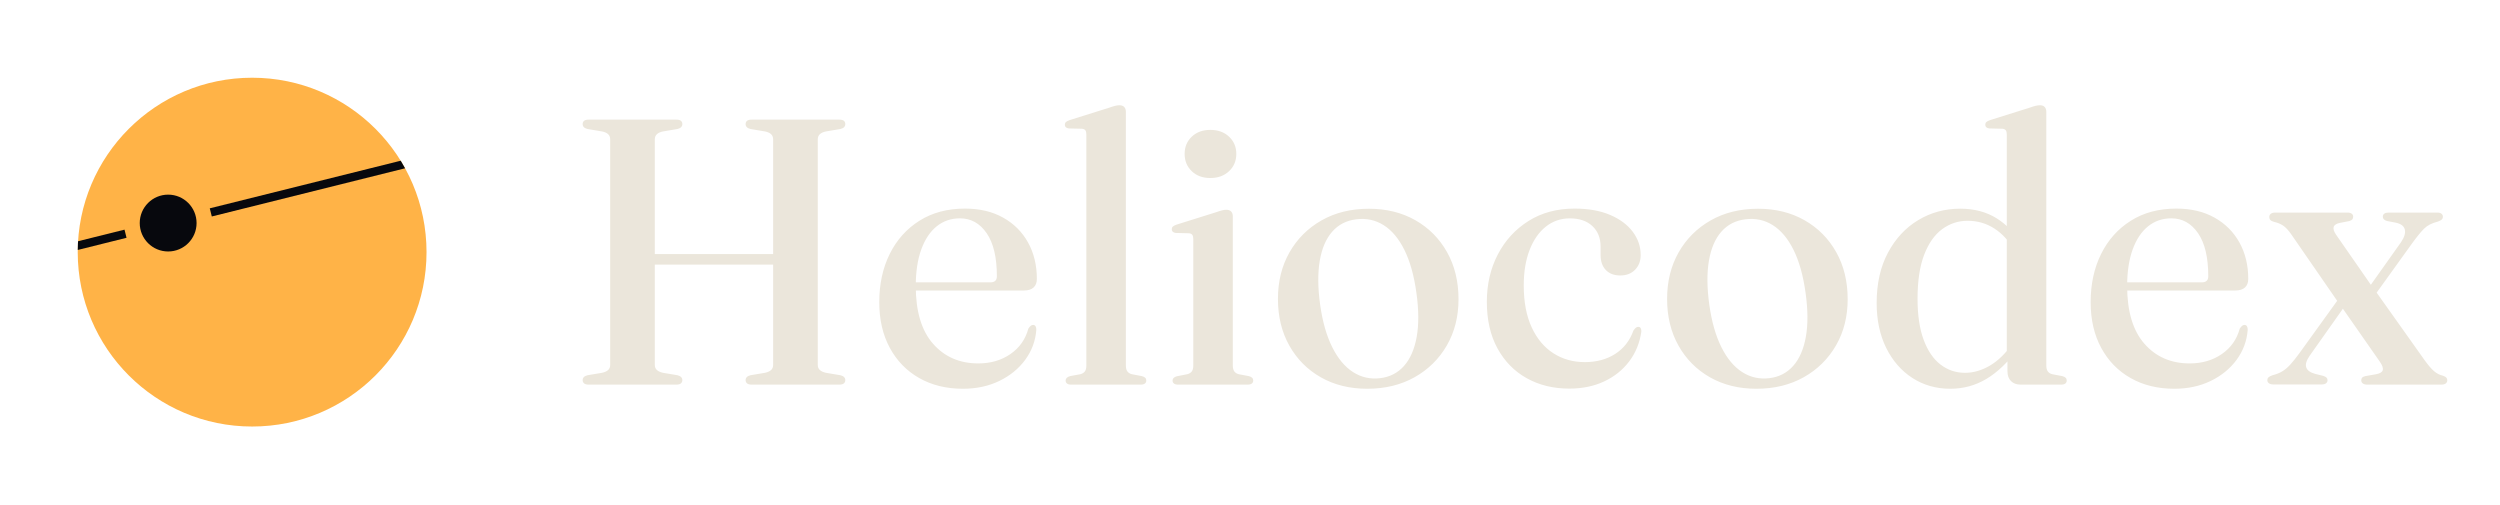
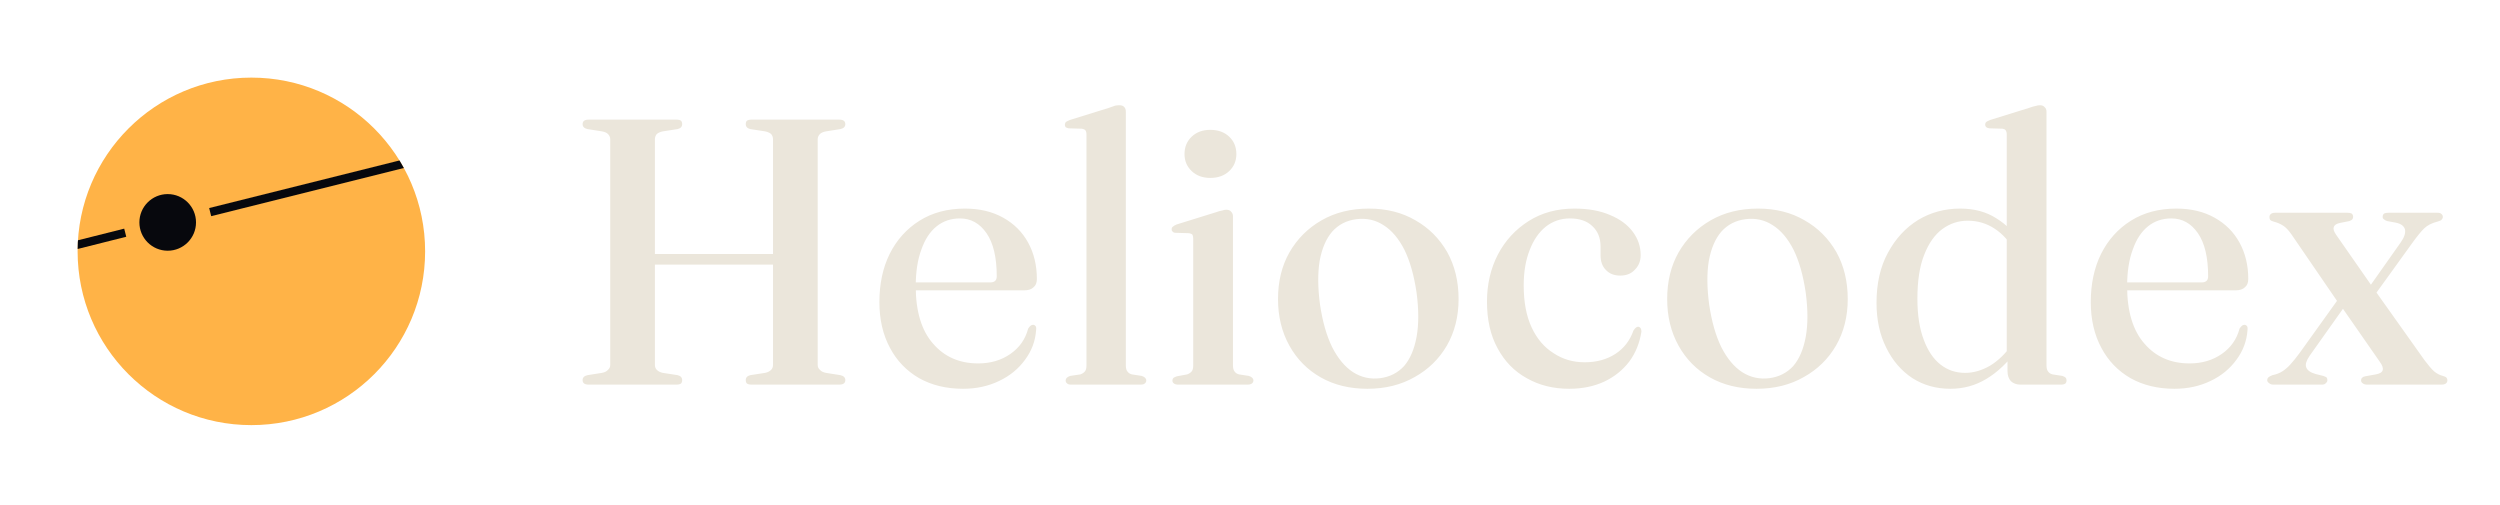
<svg xmlns="http://www.w3.org/2000/svg" viewBox="0 0 660.4 133.2">
-   <g transform="translate(12 12) scale(1.7063)">
+   <g transform="translate(12 12) scale(1.7)">
    <circle cx="32" cy="32" r="27" fill="#ffb347" />
    <defs>
      <clipPath id="lk">
        <circle cx="32" cy="32" r="27" />
      </clipPath>
    </defs>
    <g clip-path="url(#lk)" stroke="#07080d" stroke-width="1.3">
-       <line x1="-19.81" y1="37.18" x2="12.40" y2="29.15" />
-       <line x1="25.60" y1="25.85" x2="77.22" y2="12.98" />
+       <line x1="-19.8" y1="37.2" x2="12.4" y2="29.1" />
+       <line x1="25.6" y1="25.9" x2="77.2" y2="13" />
    </g>
    <circle cx="19" cy="27.5" r="4.4" fill="#07080d" />
  </g>
-   <path transform="translate(149.20 101.60)" fill="#ebe6db" d="M17.511 -34.491H59.422V-31.709H17.511ZM23.776 -5.201Q23.776 -4.353 24.331 -3.851Q24.886 -3.348 25.945 -3.118L29.762 -2.478Q31.047 -2.153 31.047 -1.18Q31.047 -0.649 30.67 -0.324Q30.293 0.0 29.463 0.0H6.298Q5.484 0.0 5.099 -0.324Q4.714 -0.649 4.714 -1.18Q4.714 -2.153 6 -2.478L9.817 -3.118Q10.898 -3.348 11.442 -3.851Q11.985 -4.353 11.985 -5.201V-64.799Q11.985 -65.647 11.442 -66.156Q10.898 -66.665 9.817 -66.882L6 -67.522Q4.714 -67.84 4.714 -68.829Q4.714 -69.381 5.099 -69.69Q5.484 -70.0 6.298 -70.0H29.463Q30.293 -70.0 30.67 -69.69Q31.047 -69.381 31.047 -68.829Q31.047 -67.84 29.762 -67.522L25.945 -66.882Q24.886 -66.665 24.331 -66.156Q23.776 -65.647 23.776 -64.799ZM66.823 -5.201Q66.823 -4.353 67.378 -3.851Q67.933 -3.348 68.991 -3.118L72.808 -2.478Q74.094 -2.153 74.094 -1.18Q74.094 -0.649 73.717 -0.324Q73.339 0.0 72.51 0.0H49.345Q48.53 0.0 48.146 -0.324Q47.761 -0.649 47.761 -1.18Q47.761 -2.153 49.047 -2.478L52.864 -3.118Q53.944 -3.348 54.488 -3.851Q55.032 -4.353 55.032 -5.201V-64.799Q55.032 -65.647 54.488 -66.156Q53.944 -66.665 52.864 -66.882L49.047 -67.522Q47.761 -67.84 47.761 -68.829Q47.761 -69.381 48.146 -69.69Q48.53 -70.0 49.345 -70.0H72.51Q73.339 -70.0 73.717 -69.69Q74.094 -69.381 74.094 -68.829Q74.094 -67.84 72.808 -67.522L68.991 -66.882Q67.933 -66.665 67.378 -66.156Q66.823 -65.647 66.823 -64.799ZM124.697 -27.914Q124.697 -26.448 123.826 -25.654Q122.955 -24.86 121.278 -24.86H89.902V-27.013H112.42Q114.135 -27.013 114.135 -28.615Q114.135 -36.086 111.434 -40.004Q108.733 -43.923 104.39 -43.923Q100.843 -43.923 98.225 -41.805Q95.607 -39.687 94.157 -35.684Q92.708 -31.681 92.708 -26.05Q92.708 -15.975 97.278 -10.786Q101.849 -5.598 109.221 -5.598Q114.144 -5.598 117.729 -8.084Q121.313 -10.569 122.45 -14.795Q122.833 -15.355 123.115 -15.562Q123.397 -15.77 123.704 -15.77Q124.145 -15.77 124.361 -15.398Q124.578 -15.026 124.55 -14.44Q124.217 -10.095 121.63 -6.566Q119.043 -3.038 114.784 -0.972Q110.526 1.094 105.153 1.094Q98.604 1.094 93.625 -1.731Q88.646 -4.556 85.856 -9.704Q83.067 -14.852 83.067 -21.777Q83.067 -28.959 85.836 -34.53Q88.606 -40.102 93.694 -43.3Q98.782 -46.499 105.709 -46.499Q111.532 -46.499 115.792 -44.111Q120.052 -41.723 122.374 -37.533Q124.697 -33.344 124.697 -27.914ZM148.211 -72.075V-5.059Q148.211 -4.024 148.61 -3.482Q149.01 -2.939 149.82 -2.741L152.409 -2.251Q153.04 -2.093 153.322 -1.805Q153.604 -1.516 153.604 -1.077Q153.604 -0.59 153.243 -0.295Q152.882 0.0 152.128 0.0H133.713Q133.011 0.0 132.652 -0.295Q132.293 -0.59 132.293 -1.077Q132.293 -1.488 132.594 -1.79Q132.895 -2.091 133.537 -2.262L136.16 -2.741Q136.98 -2.954 137.374 -3.482Q137.769 -4.009 137.769 -5.018V-66.078Q137.769 -66.828 137.504 -67.18Q137.239 -67.531 136.613 -67.59L133.132 -67.672Q132.577 -67.754 132.33 -68.004Q132.084 -68.255 132.084 -68.633Q132.084 -69.084 132.369 -69.357Q132.654 -69.629 133.366 -69.877L143.677 -73.11Q144.783 -73.503 145.406 -73.65Q146.028 -73.798 146.489 -73.798Q147.358 -73.798 147.784 -73.328Q148.211 -72.858 148.211 -72.075ZM176.458 -44.466V-5.059Q176.458 -4.024 176.858 -3.482Q177.257 -2.939 178.067 -2.741L180.657 -2.251Q181.288 -2.093 181.57 -1.805Q181.852 -1.516 181.852 -1.077Q181.852 -0.59 181.491 -0.295Q181.13 0.0 180.376 0.0H161.96Q161.258 0.0 160.899 -0.295Q160.541 -0.59 160.541 -1.077Q160.541 -1.475 160.815 -1.757Q161.09 -2.039 161.68 -2.21L164.407 -2.741Q165.227 -2.954 165.622 -3.482Q166.016 -4.009 166.016 -5.018V-38.469Q166.016 -39.219 165.751 -39.571Q165.486 -39.923 164.86 -39.981L161.379 -40.063Q160.824 -40.146 160.578 -40.396Q160.331 -40.646 160.331 -41.024Q160.331 -41.476 160.616 -41.748Q160.901 -42.021 161.613 -42.268L171.924 -45.501Q173.03 -45.894 173.653 -46.041Q174.276 -46.189 174.737 -46.189Q175.605 -46.189 176.032 -45.719Q176.458 -45.249 176.458 -44.466ZM170.516 -54.575Q167.486 -54.575 165.609 -56.383Q163.733 -58.19 163.733 -60.943Q163.733 -63.712 165.623 -65.5Q167.512 -67.289 170.516 -67.289Q173.572 -67.289 175.477 -65.486Q177.383 -63.684 177.383 -60.943Q177.383 -58.19 175.471 -56.383Q173.559 -54.575 170.516 -54.575ZM212.415 -46.458Q219.351 -46.458 224.686 -43.422Q230.021 -40.386 233.051 -34.999Q236.081 -29.612 236.081 -22.562Q236.081 -15.684 232.992 -10.342Q229.903 -4.999 224.479 -1.953Q219.054 1.094 211.969 1.094Q205.033 1.094 199.718 -1.924Q194.404 -4.942 191.393 -10.296Q188.381 -15.651 188.381 -22.641Q188.381 -29.582 191.435 -34.945Q194.489 -40.308 199.898 -43.383Q205.308 -46.458 212.415 -46.458ZM215.383 -1.701Q219.208 -2.159 221.675 -4.926Q224.141 -7.694 225.027 -12.581Q225.912 -17.468 224.959 -24.255Q224.013 -31.099 221.782 -35.589Q219.55 -40.079 216.305 -42.122Q213.06 -44.165 209.084 -43.671Q205.178 -43.203 202.718 -40.403Q200.258 -37.603 199.427 -32.725Q198.597 -27.848 199.529 -21.101Q200.474 -14.374 202.733 -9.871Q204.991 -5.369 208.237 -3.299Q211.483 -1.229 215.383 -1.701ZM284.203 -34.221Q284.203 -31.88 282.733 -30.356Q281.263 -28.832 278.808 -28.832Q276.366 -28.832 274.987 -30.284Q273.609 -31.736 273.609 -34.244V-36.497Q273.609 -39.857 271.439 -41.886Q269.268 -43.915 265.483 -43.915Q261.89 -43.915 259.144 -41.729Q256.398 -39.543 254.856 -35.563Q253.313 -31.583 253.313 -26.203Q253.313 -19.647 255.413 -15.123Q257.512 -10.598 261.16 -8.27Q264.808 -5.942 269.444 -5.942Q274.082 -5.942 277.467 -8.106Q280.853 -10.271 282.299 -14.307Q282.692 -14.854 282.974 -15.061Q283.256 -15.267 283.599 -15.257Q284.04 -15.247 284.225 -14.872Q284.411 -14.497 284.373 -13.975Q283.733 -9.528 281.17 -6.135Q278.606 -2.742 274.558 -0.844Q270.51 1.055 265.348 1.055Q259.024 1.055 254.104 -1.689Q249.184 -4.433 246.374 -9.568Q243.564 -14.703 243.564 -21.868Q243.564 -28.813 246.461 -34.381Q249.359 -39.948 254.57 -43.223Q259.781 -46.499 266.725 -46.499Q272.206 -46.499 276.112 -44.832Q280.019 -43.166 282.111 -40.375Q284.203 -37.584 284.203 -34.221ZM315.215 -46.458Q322.151 -46.458 327.486 -43.422Q332.821 -40.386 335.851 -34.999Q338.881 -29.612 338.881 -22.562Q338.881 -15.684 335.792 -10.342Q332.703 -4.999 327.279 -1.953Q321.854 1.094 314.769 1.094Q307.833 1.094 302.518 -1.924Q297.204 -4.942 294.193 -10.296Q291.181 -15.651 291.181 -22.641Q291.181 -29.582 294.235 -34.945Q297.289 -40.308 302.698 -43.383Q308.108 -46.458 315.215 -46.458ZM318.183 -1.701Q322.008 -2.159 324.475 -4.926Q326.941 -7.694 327.827 -12.581Q328.712 -17.468 327.759 -24.255Q326.813 -31.099 324.582 -35.589Q322.35 -40.079 319.105 -42.122Q315.86 -44.165 311.884 -43.671Q307.978 -43.203 305.518 -40.403Q303.058 -37.603 302.227 -32.725Q301.397 -27.848 302.329 -21.101Q303.274 -14.374 305.533 -9.871Q307.791 -5.369 311.037 -3.299Q314.283 -1.229 318.183 -1.701ZM381.087 -7.239 380.911 -7.516V-66.078Q380.911 -66.828 380.646 -67.18Q380.382 -67.531 379.756 -67.59L376.275 -67.672Q375.719 -67.754 375.473 -68.004Q375.227 -68.255 375.227 -68.633Q375.227 -69.084 375.512 -69.357Q375.797 -69.629 376.508 -69.877L386.82 -73.11Q387.891 -73.491 388.519 -73.644Q389.148 -73.798 389.679 -73.798Q390.512 -73.798 390.933 -73.328Q391.354 -72.858 391.354 -72.075V-5.059Q391.354 -4.024 391.753 -3.482Q392.153 -2.939 392.962 -2.741L395.552 -2.251Q396.183 -2.093 396.465 -1.805Q396.747 -1.516 396.747 -1.077Q396.747 -0.59 396.386 -0.295Q396.025 0.0 395.271 0.0H384.542Q382.972 0.0 382.03 -0.926Q381.087 -1.852 381.087 -3.581ZM346.536 -21.553Q346.536 -29.251 349.519 -34.841Q352.502 -40.43 357.51 -43.451Q362.519 -46.473 368.606 -46.473Q374.156 -46.473 378.231 -43.932Q382.306 -41.392 384.826 -36.857L383.011 -35.275Q380.898 -39.098 377.703 -41.188Q374.509 -43.279 370.564 -43.279Q366.863 -43.279 363.86 -41.08Q360.856 -38.881 359.097 -34.325Q357.339 -29.77 357.339 -22.675Q357.339 -16.167 358.958 -11.82Q360.577 -7.474 363.411 -5.296Q366.245 -3.119 369.879 -3.119Q373.245 -3.119 376.5 -5.046Q379.754 -6.974 382.588 -11.045L383.758 -9.368Q379.886 -4.107 375.526 -1.506Q371.166 1.094 365.996 1.094Q360.392 1.094 355.992 -1.746Q351.592 -4.585 349.064 -9.689Q346.536 -14.793 346.536 -21.553ZM444.697 -27.914Q444.697 -26.448 443.826 -25.654Q442.955 -24.86 441.278 -24.86H409.902V-27.013H432.42Q434.135 -27.013 434.135 -28.615Q434.135 -36.086 431.434 -40.004Q428.733 -43.923 424.39 -43.923Q420.843 -43.923 418.225 -41.805Q415.607 -39.687 414.157 -35.684Q412.708 -31.681 412.708 -26.05Q412.708 -15.975 417.278 -10.786Q421.849 -5.598 429.221 -5.598Q434.144 -5.598 437.729 -8.084Q441.313 -10.569 442.45 -14.795Q442.833 -15.355 443.115 -15.562Q443.397 -15.77 443.704 -15.77Q444.145 -15.77 444.361 -15.398Q444.578 -15.026 444.55 -14.44Q444.217 -10.095 441.63 -6.566Q439.043 -3.038 434.784 -0.972Q430.526 1.094 425.153 1.094Q418.604 1.094 413.625 -1.731Q408.646 -4.556 405.856 -9.704Q403.067 -14.852 403.067 -21.777Q403.067 -28.959 405.836 -34.53Q408.606 -40.102 413.694 -43.3Q418.782 -46.499 425.709 -46.499Q431.532 -46.499 435.792 -44.111Q440.052 -41.723 442.374 -37.533Q444.697 -33.344 444.697 -27.914ZM469.236 -23.588 471.359 -22.39 460.907 -7.607Q459.624 -5.746 460.014 -4.555Q460.404 -3.364 462.454 -2.815L464.453 -2.322Q465.091 -2.131 465.366 -1.861Q465.641 -1.591 465.641 -1.16Q465.641 -0.659 465.247 -0.353Q464.852 -0.047 464.155 -0.047H451.258Q450.577 -0.047 450.155 -0.355Q449.733 -0.662 449.733 -1.19Q449.733 -1.615 450.035 -1.915Q450.336 -2.216 451.138 -2.487Q452.586 -2.847 453.679 -3.501Q454.772 -4.154 455.845 -5.337Q456.917 -6.521 458.288 -8.407ZM467.893 -39.607 477.956 -25.116 478.323 -24.707 491.316 -6.412Q492.77 -4.391 493.829 -3.51Q494.887 -2.63 496.135 -2.35Q496.766 -2.127 497.021 -1.852Q497.275 -1.577 497.275 -1.145Q497.275 -0.622 496.875 -0.311Q496.475 0.0 495.754 0.0H476.107Q475.375 0.0 474.96 -0.31Q474.544 -0.62 474.544 -1.149Q474.544 -1.571 474.792 -1.842Q475.039 -2.113 475.636 -2.249L478.365 -2.726Q479.957 -2.99 480.219 -3.792Q480.482 -4.595 479.44 -6.08L468.881 -21.215L468.525 -21.648L456.089 -39.656Q454.903 -41.366 453.867 -42.035Q452.832 -42.703 451.553 -42.975Q450.809 -43.177 450.532 -43.489Q450.256 -43.802 450.256 -44.278Q450.256 -44.846 450.676 -45.145Q451.097 -45.445 451.787 -45.445H470.929Q471.623 -45.445 472.018 -45.159Q472.413 -44.872 472.413 -44.335Q472.413 -43.936 472.193 -43.661Q471.974 -43.386 471.407 -43.205L468.905 -42.72Q467.501 -42.432 467.265 -41.648Q467.03 -40.865 467.893 -39.607ZM477.235 -22.376 475.177 -23.685 485.03 -37.584Q486.415 -39.618 486.051 -41Q485.687 -42.382 483.588 -42.795L481.37 -43.217Q480.779 -43.388 480.513 -43.667Q480.246 -43.946 480.246 -44.345Q480.246 -44.883 480.641 -45.164Q481.036 -45.445 481.714 -45.445H494.675Q495.353 -45.445 495.736 -45.145Q496.119 -44.844 496.119 -44.317Q496.119 -43.906 495.836 -43.622Q495.553 -43.338 494.754 -43.057Q492.434 -42.484 491.125 -41.176Q489.816 -39.868 487.788 -37.052Z" />
+   <path transform="translate(149.2 101.6)" fill="#ebe6db" d="M17.5 -34.5H59.4V-31.7H17.5ZM23.8 -5.2Q23.8 -4.4 24.3 -3.9Q24.9 -3.3 25.9 -3.1L29.8 -2.5Q31 -2.2 31 -1.2Q31 -0.6 30.7 -0.3Q30.3 0 29.5 0H6.3Q5.5 0 5.1 -0.3Q4.7 -0.6 4.7 -1.2Q4.7 -2.2 6 -2.5L9.8 -3.1Q10.9 -3.3 11.4 -3.9Q12 -4.4 12 -5.2V-64.8Q12 -65.6 11.4 -66.2Q10.9 -66.7 9.8 -66.9L6 -67.5Q4.7 -67.8 4.7 -68.8Q4.7 -69.4 5.1 -69.7Q5.5 -70 6.3 -70H29.5Q30.3 -70 30.7 -69.7Q31 -69.4 31 -68.8Q31 -67.8 29.8 -67.5L25.9 -66.9Q24.9 -66.7 24.3 -66.2Q23.8 -65.6 23.8 -64.8ZM66.8 -5.2Q66.8 -4.4 67.4 -3.9Q67.9 -3.3 69 -3.1L72.8 -2.5Q74.1 -2.2 74.1 -1.2Q74.1 -0.6 73.7 -0.3Q73.3 0 72.5 0H49.3Q48.5 0 48.1 -0.3Q47.8 -0.6 47.8 -1.2Q47.8 -2.2 49 -2.5L52.9 -3.1Q53.9 -3.3 54.5 -3.9Q55 -4.4 55 -5.2V-64.8Q55 -65.6 54.5 -66.2Q53.9 -66.7 52.9 -66.9L49 -67.5Q47.8 -67.8 47.8 -68.8Q47.8 -69.4 48.1 -69.7Q48.5 -70 49.3 -70H72.5Q73.3 -70 73.7 -69.7Q74.1 -69.4 74.1 -68.8Q74.1 -67.8 72.8 -67.5L69 -66.9Q67.9 -66.7 67.4 -66.2Q66.8 -65.6 66.8 -64.8ZM124.7 -27.9Q124.7 -26.4 123.8 -25.7Q123 -24.9 121.3 -24.9H89.9V-27H112.4Q114.1 -27 114.1 -28.6Q114.1 -36.1 111.4 -40Q108.7 -43.9 104.4 -43.9Q100.8 -43.9 98.2 -41.8Q95.6 -39.7 94.2 -35.7Q92.7 -31.7 92.7 -26Q92.7 -16 97.3 -10.8Q101.8 -5.6 109.2 -5.6Q114.1 -5.6 117.7 -8.1Q121.3 -10.6 122.4 -14.8Q122.8 -15.4 123.1 -15.6Q123.4 -15.8 123.7 -15.8Q124.1 -15.8 124.4 -15.4Q124.6 -15 124.5 -14.4Q124.2 -10.1 121.6 -6.6Q119 -3 114.8 -1Q110.5 1.1 105.2 1.1Q98.6 1.1 93.6 -1.7Q88.6 -4.6 85.9 -9.7Q83.1 -14.9 83.1 -21.8Q83.1 -29 85.8 -34.5Q88.6 -40.1 93.7 -43.3Q98.8 -46.5 105.7 -46.5Q111.5 -46.5 115.8 -44.1Q120.1 -41.7 122.4 -37.5Q124.7 -33.3 124.7 -27.9ZM148.2 -72.1V-5.1Q148.2 -4 148.6 -3.5Q149 -2.9 149.8 -2.7L152.4 -2.3Q153 -2.1 153.3 -1.8Q153.6 -1.5 153.6 -1.1Q153.6 -0.6 153.2 -0.3Q152.9 0 152.1 0H133.7Q133 0 132.7 -0.3Q132.3 -0.6 132.3 -1.1Q132.3 -1.5 132.6 -1.8Q132.9 -2.1 133.5 -2.3L136.2 -2.7Q137 -3 137.4 -3.5Q137.8 -4 137.8 -5V-66.1Q137.8 -66.8 137.5 -67.2Q137.2 -67.5 136.6 -67.6L133.1 -67.7Q132.6 -67.8 132.3 -68Q132.1 -68.3 132.1 -68.6Q132.1 -69.1 132.4 -69.4Q132.7 -69.6 133.4 -69.9L143.7 -73.1Q144.8 -73.5 145.4 -73.7Q146 -73.8 146.5 -73.8Q147.4 -73.8 147.8 -73.3Q148.2 -72.9 148.2 -72.1ZM176.5 -44.5V-5.1Q176.5 -4 176.9 -3.5Q177.3 -2.9 178.1 -2.7L180.7 -2.3Q181.3 -2.1 181.6 -1.8Q181.9 -1.5 181.9 -1.1Q181.9 -0.6 181.5 -0.3Q181.1 0 180.4 0H162Q161.3 0 160.9 -0.3Q160.5 -0.6 160.5 -1.1Q160.5 -1.5 160.8 -1.8Q161.1 -2 161.7 -2.2L164.4 -2.7Q165.2 -3 165.6 -3.5Q166 -4 166 -5V-38.5Q166 -39.2 165.8 -39.6Q165.5 -39.9 164.9 -40L161.4 -40.1Q160.8 -40.1 160.6 -40.4Q160.3 -40.6 160.3 -41Q160.3 -41.5 160.6 -41.7Q160.9 -42 161.6 -42.3L171.9 -45.5Q173 -45.9 173.7 -46Q174.3 -46.2 174.7 -46.2Q175.6 -46.2 176 -45.7Q176.5 -45.2 176.5 -44.5ZM170.5 -54.6Q167.5 -54.6 165.6 -56.4Q163.7 -58.2 163.7 -60.9Q163.7 -63.7 165.6 -65.5Q167.5 -67.3 170.5 -67.3Q173.6 -67.3 175.5 -65.5Q177.4 -63.7 177.4 -60.9Q177.4 -58.2 175.5 -56.4Q173.6 -54.6 170.5 -54.6ZM212.4 -46.5Q219.4 -46.5 224.7 -43.4Q230 -40.4 233.1 -35Q236.1 -29.6 236.1 -22.6Q236.1 -15.7 233 -10.3Q229.9 -5 224.5 -2Q219.1 1.1 212 1.1Q205 1.1 199.7 -1.9Q194.4 -4.9 191.4 -10.3Q188.4 -15.7 188.4 -22.6Q188.4 -29.6 191.4 -34.9Q194.5 -40.3 199.9 -43.4Q205.3 -46.5 212.4 -46.5ZM215.4 -1.7Q219.2 -2.2 221.7 -4.9Q224.1 -7.7 225 -12.6Q225.9 -17.5 225 -24.3Q224 -31.1 221.8 -35.6Q219.5 -40.1 216.3 -42.1Q213.1 -44.2 209.1 -43.7Q205.2 -43.2 202.7 -40.4Q200.3 -37.6 199.4 -32.7Q198.6 -27.8 199.5 -21.1Q200.5 -14.4 202.7 -9.9Q205 -5.4 208.2 -3.3Q211.5 -1.2 215.4 -1.7ZM284.2 -34.2Q284.2 -31.9 282.7 -30.4Q281.3 -28.8 278.8 -28.8Q276.4 -28.8 275 -30.3Q273.6 -31.7 273.6 -34.2V-36.5Q273.6 -39.9 271.4 -41.9Q269.3 -43.9 265.5 -43.9Q261.9 -43.9 259.1 -41.7Q256.4 -39.5 254.9 -35.6Q253.3 -31.6 253.3 -26.2Q253.3 -19.6 255.4 -15.1Q257.5 -10.6 261.2 -8.3Q264.8 -5.9 269.4 -5.9Q274.1 -5.9 277.5 -8.1Q280.9 -10.3 282.3 -14.3Q282.7 -14.9 283 -15.1Q283.3 -15.3 283.6 -15.3Q284 -15.2 284.2 -14.9Q284.4 -14.5 284.4 -14Q283.7 -9.5 281.2 -6.1Q278.6 -2.7 274.6 -0.8Q270.5 1.1 265.3 1.1Q259 1.1 254.1 -1.7Q249.2 -4.4 246.4 -9.6Q243.6 -14.7 243.6 -21.9Q243.6 -28.8 246.5 -34.4Q249.4 -39.9 254.6 -43.2Q259.8 -46.5 266.7 -46.5Q272.2 -46.5 276.1 -44.8Q280 -43.2 282.1 -40.4Q284.2 -37.6 284.2 -34.2ZM315.2 -46.5Q322.2 -46.5 327.5 -43.4Q332.8 -40.4 335.9 -35Q338.9 -29.6 338.9 -22.6Q338.9 -15.7 335.8 -10.3Q332.7 -5 327.3 -2Q321.9 1.1 314.8 1.1Q307.8 1.1 302.5 -1.9Q297.2 -4.9 294.2 -10.3Q291.2 -15.7 291.2 -22.6Q291.2 -29.6 294.2 -34.9Q297.3 -40.3 302.7 -43.4Q308.1 -46.5 315.2 -46.5ZM318.2 -1.7Q322 -2.2 324.5 -4.9Q326.9 -7.7 327.8 -12.6Q328.7 -17.5 327.8 -24.3Q326.8 -31.1 324.6 -35.6Q322.3 -40.1 319.1 -42.1Q315.9 -44.2 311.9 -43.7Q308 -43.2 305.5 -40.4Q303.1 -37.6 302.2 -32.7Q301.4 -27.8 302.3 -21.1Q303.3 -14.4 305.5 -9.9Q307.8 -5.4 311 -3.3Q314.3 -1.2 318.2 -1.7ZM381.1 -7.2 380.9 -7.5V-66.1Q380.9 -66.8 380.6 -67.2Q380.4 -67.5 379.8 -67.6L376.3 -67.7Q375.7 -67.8 375.5 -68Q375.2 -68.3 375.2 -68.6Q375.2 -69.1 375.5 -69.4Q375.8 -69.6 376.5 -69.9L386.8 -73.1Q387.9 -73.5 388.5 -73.6Q389.1 -73.8 389.7 -73.8Q390.5 -73.8 390.9 -73.3Q391.4 -72.9 391.4 -72.1V-5.1Q391.4 -4 391.8 -3.5Q392.2 -2.9 393 -2.7L395.6 -2.3Q396.2 -2.1 396.5 -1.8Q396.7 -1.5 396.7 -1.1Q396.7 -0.6 396.4 -0.3Q396 0 395.3 0H384.5Q383 0 382 -0.9Q381.1 -1.9 381.1 -3.6ZM346.5 -21.6Q346.5 -29.3 349.5 -34.8Q352.5 -40.4 357.5 -43.5Q362.5 -46.5 368.6 -46.5Q374.2 -46.5 378.2 -43.9Q382.3 -41.4 384.8 -36.9L383 -35.3Q380.9 -39.1 377.7 -41.2Q374.5 -43.3 370.6 -43.3Q366.9 -43.3 363.9 -41.1Q360.9 -38.9 359.1 -34.3Q357.3 -29.8 357.3 -22.7Q357.3 -16.2 359 -11.8Q360.6 -7.5 363.4 -5.3Q366.2 -3.1 369.9 -3.1Q373.2 -3.1 376.5 -5Q379.8 -7 382.6 -11L383.8 -9.4Q379.9 -4.1 375.5 -1.5Q371.2 1.1 366 1.1Q360.4 1.1 356 -1.7Q351.6 -4.6 349.1 -9.7Q346.5 -14.8 346.5 -21.6ZM444.7 -27.9Q444.7 -26.4 443.8 -25.7Q443 -24.9 441.3 -24.9H409.9V-27H432.4Q434.1 -27 434.1 -28.6Q434.1 -36.1 431.4 -40Q428.7 -43.9 424.4 -43.9Q420.8 -43.9 418.2 -41.8Q415.6 -39.7 414.2 -35.7Q412.7 -31.7 412.7 -26Q412.7 -16 417.3 -10.8Q421.8 -5.6 429.2 -5.6Q434.1 -5.6 437.7 -8.1Q441.3 -10.6 442.4 -14.8Q442.8 -15.4 443.1 -15.6Q443.4 -15.8 443.7 -15.8Q444.1 -15.8 444.4 -15.4Q444.6 -15 444.5 -14.4Q444.2 -10.1 441.6 -6.6Q439 -3 434.8 -1Q430.5 1.1 425.2 1.1Q418.6 1.1 413.6 -1.7Q408.6 -4.6 405.9 -9.7Q403.1 -14.9 403.1 -21.8Q403.1 -29 405.8 -34.5Q408.6 -40.1 413.7 -43.3Q418.8 -46.5 425.7 -46.5Q431.5 -46.5 435.8 -44.1Q440.1 -41.7 442.4 -37.5Q444.7 -33.3 444.7 -27.9ZM469.2 -23.6 471.4 -22.4 460.9 -7.6Q459.6 -5.7 460 -4.6Q460.4 -3.4 462.5 -2.8L464.5 -2.3Q465.1 -2.1 465.4 -1.9Q465.6 -1.6 465.6 -1.2Q465.6 -0.7 465.2 -0.4Q464.9 -0 464.2 -0H451.3Q450.6 -0 450.2 -0.4Q449.7 -0.7 449.7 -1.2Q449.7 -1.6 450 -1.9Q450.3 -2.2 451.1 -2.5Q452.6 -2.8 453.7 -3.5Q454.8 -4.2 455.8 -5.3Q456.9 -6.5 458.3 -8.4ZM467.9 -39.6 478 -25.1 478.3 -24.7 491.3 -6.4Q492.8 -4.4 493.8 -3.5Q494.9 -2.6 496.1 -2.3Q496.8 -2.1 497 -1.9Q497.3 -1.6 497.3 -1.1Q497.3 -0.6 496.9 -0.3Q496.5 0 495.8 0H476.1Q475.4 0 475 -0.3Q474.5 -0.6 474.5 -1.1Q474.5 -1.6 474.8 -1.8Q475 -2.1 475.6 -2.2L478.4 -2.7Q480 -3 480.2 -3.8Q480.5 -4.6 479.4 -6.1L468.9 -21.2L468.5 -21.6L456.1 -39.7Q454.9 -41.4 453.9 -42Q452.8 -42.7 451.6 -43Q450.8 -43.2 450.5 -43.5Q450.3 -43.8 450.3 -44.3Q450.3 -44.8 450.7 -45.1Q451.1 -45.4 451.8 -45.4H470.9Q471.6 -45.4 472 -45.2Q472.4 -44.9 472.4 -44.3Q472.4 -43.9 472.2 -43.7Q472 -43.4 471.4 -43.2L468.9 -42.7Q467.5 -42.4 467.3 -41.6Q467 -40.9 467.9 -39.6ZM477.2 -22.4 475.2 -23.7 485 -37.6Q486.4 -39.6 486.1 -41Q485.7 -42.4 483.6 -42.8L481.4 -43.2Q480.8 -43.4 480.5 -43.7Q480.2 -43.9 480.2 -44.3Q480.2 -44.9 480.6 -45.2Q481 -45.4 481.7 -45.4H494.7Q495.4 -45.4 495.7 -45.1Q496.1 -44.8 496.1 -44.3Q496.1 -43.9 495.8 -43.6Q495.6 -43.3 494.8 -43.1Q492.4 -42.5 491.1 -41.2Q489.8 -39.9 487.8 -37.1Z" />
</svg>
